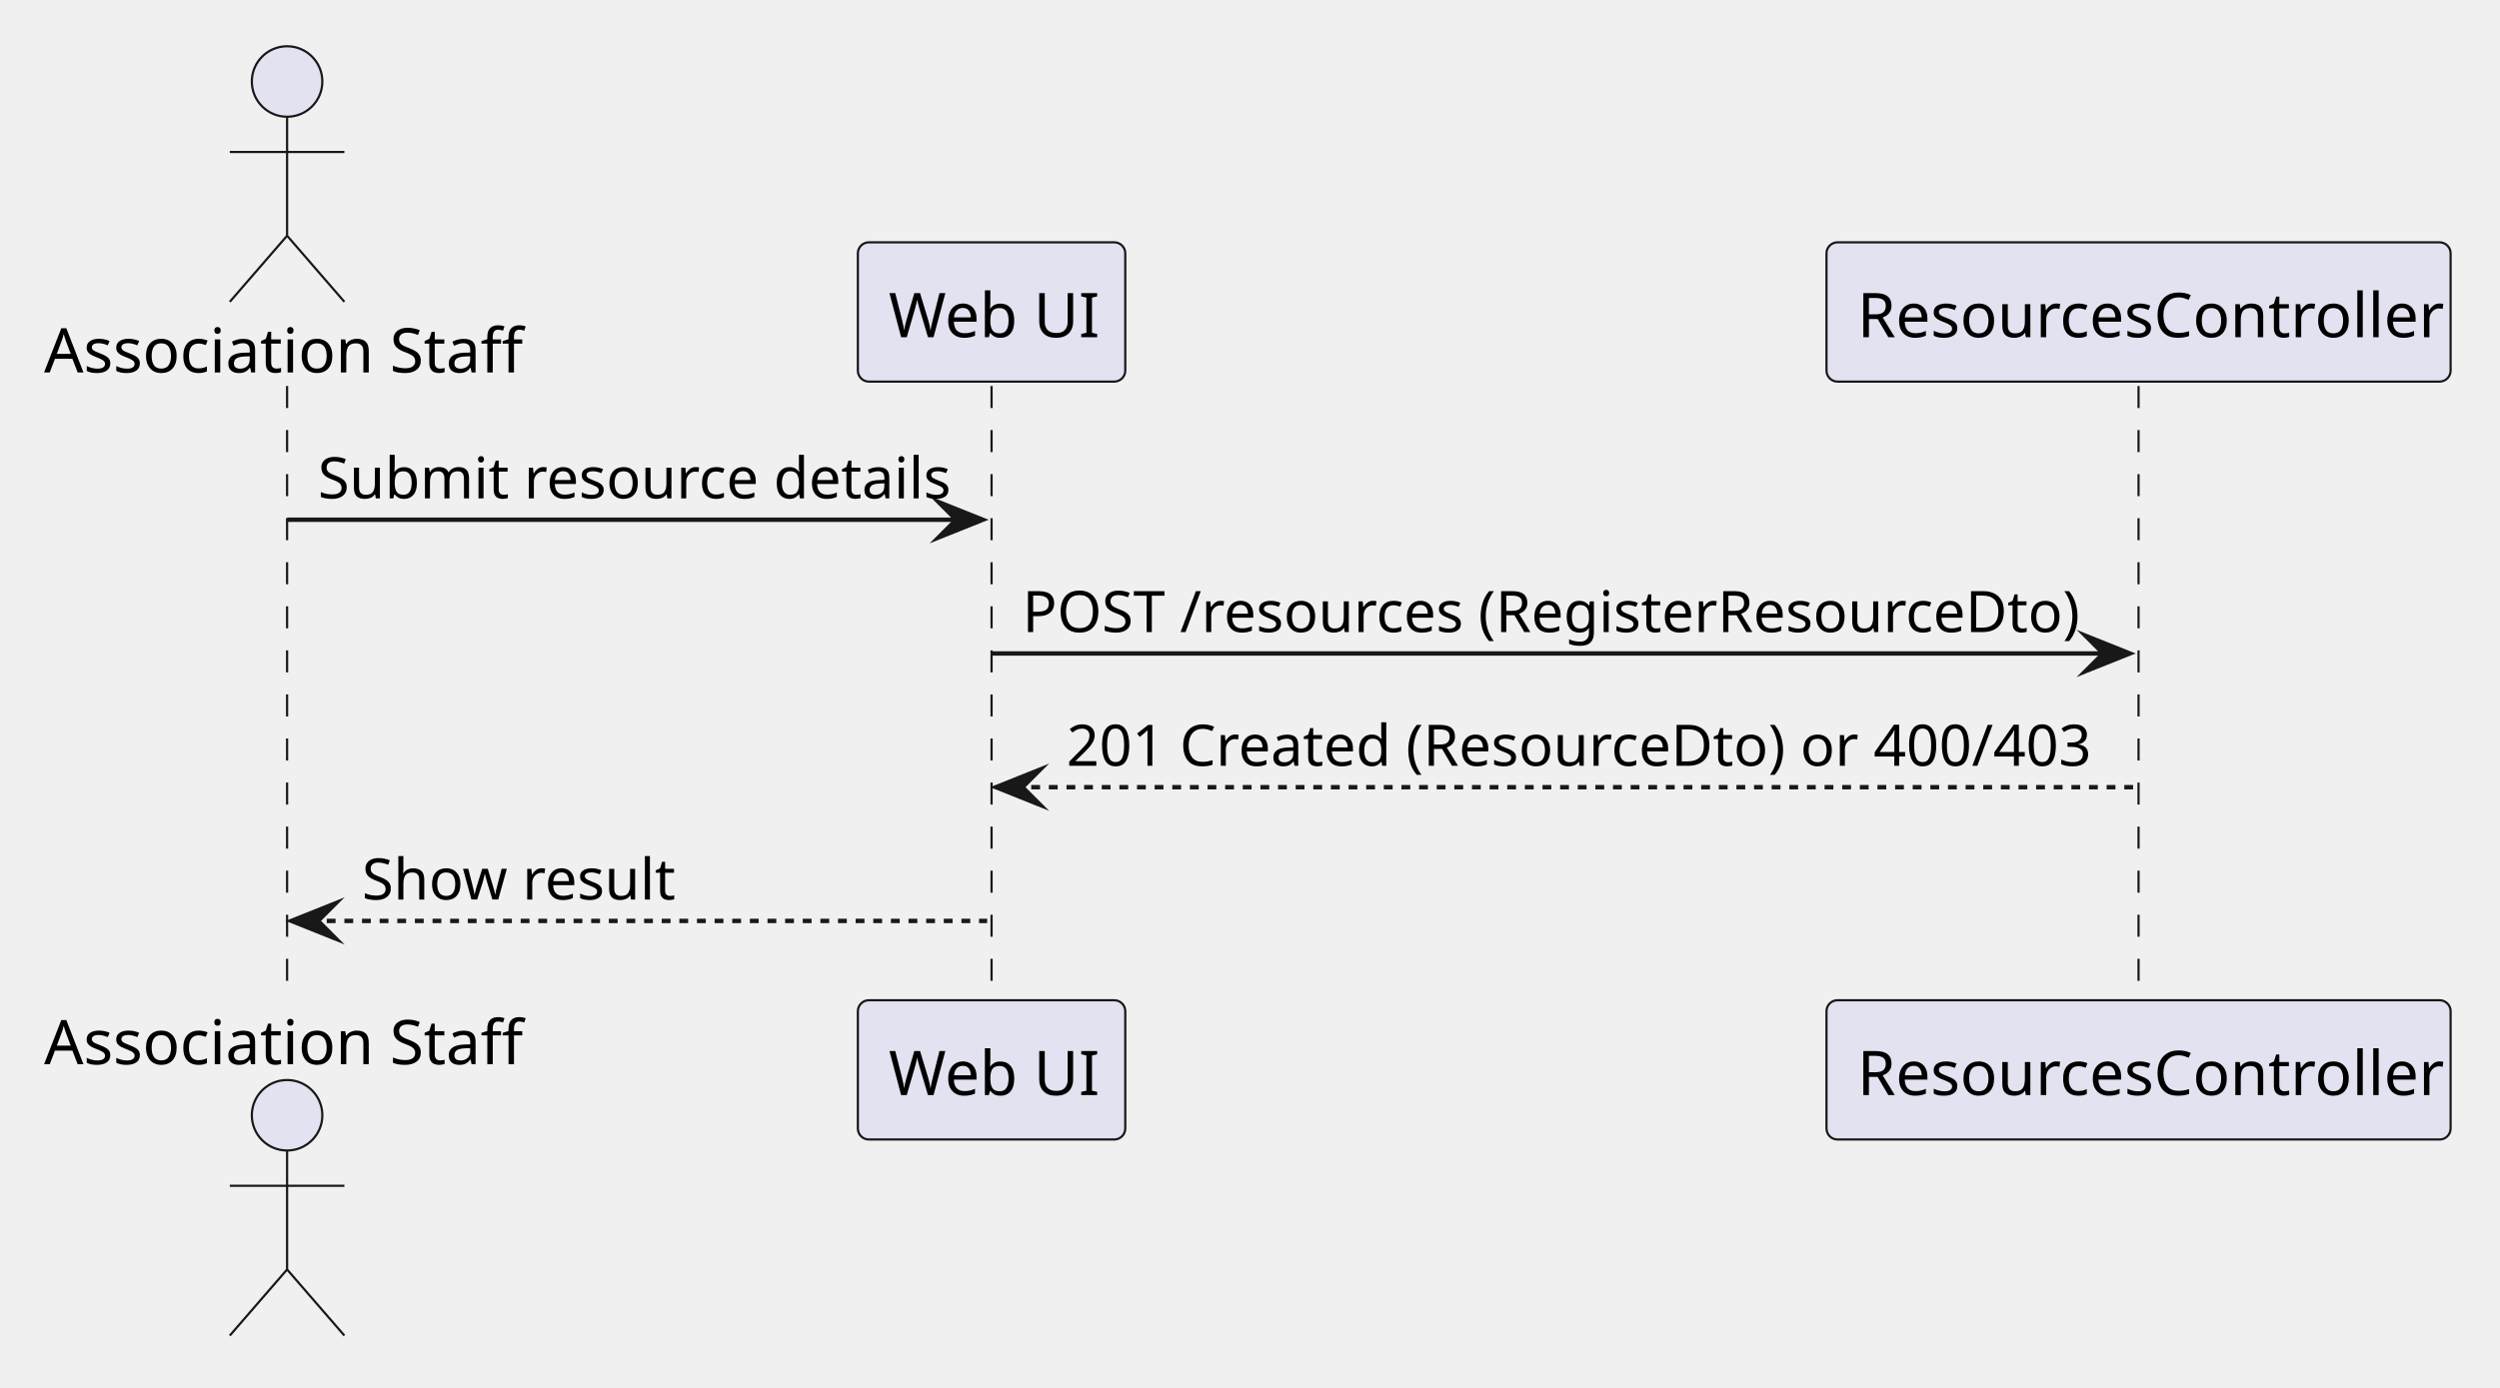
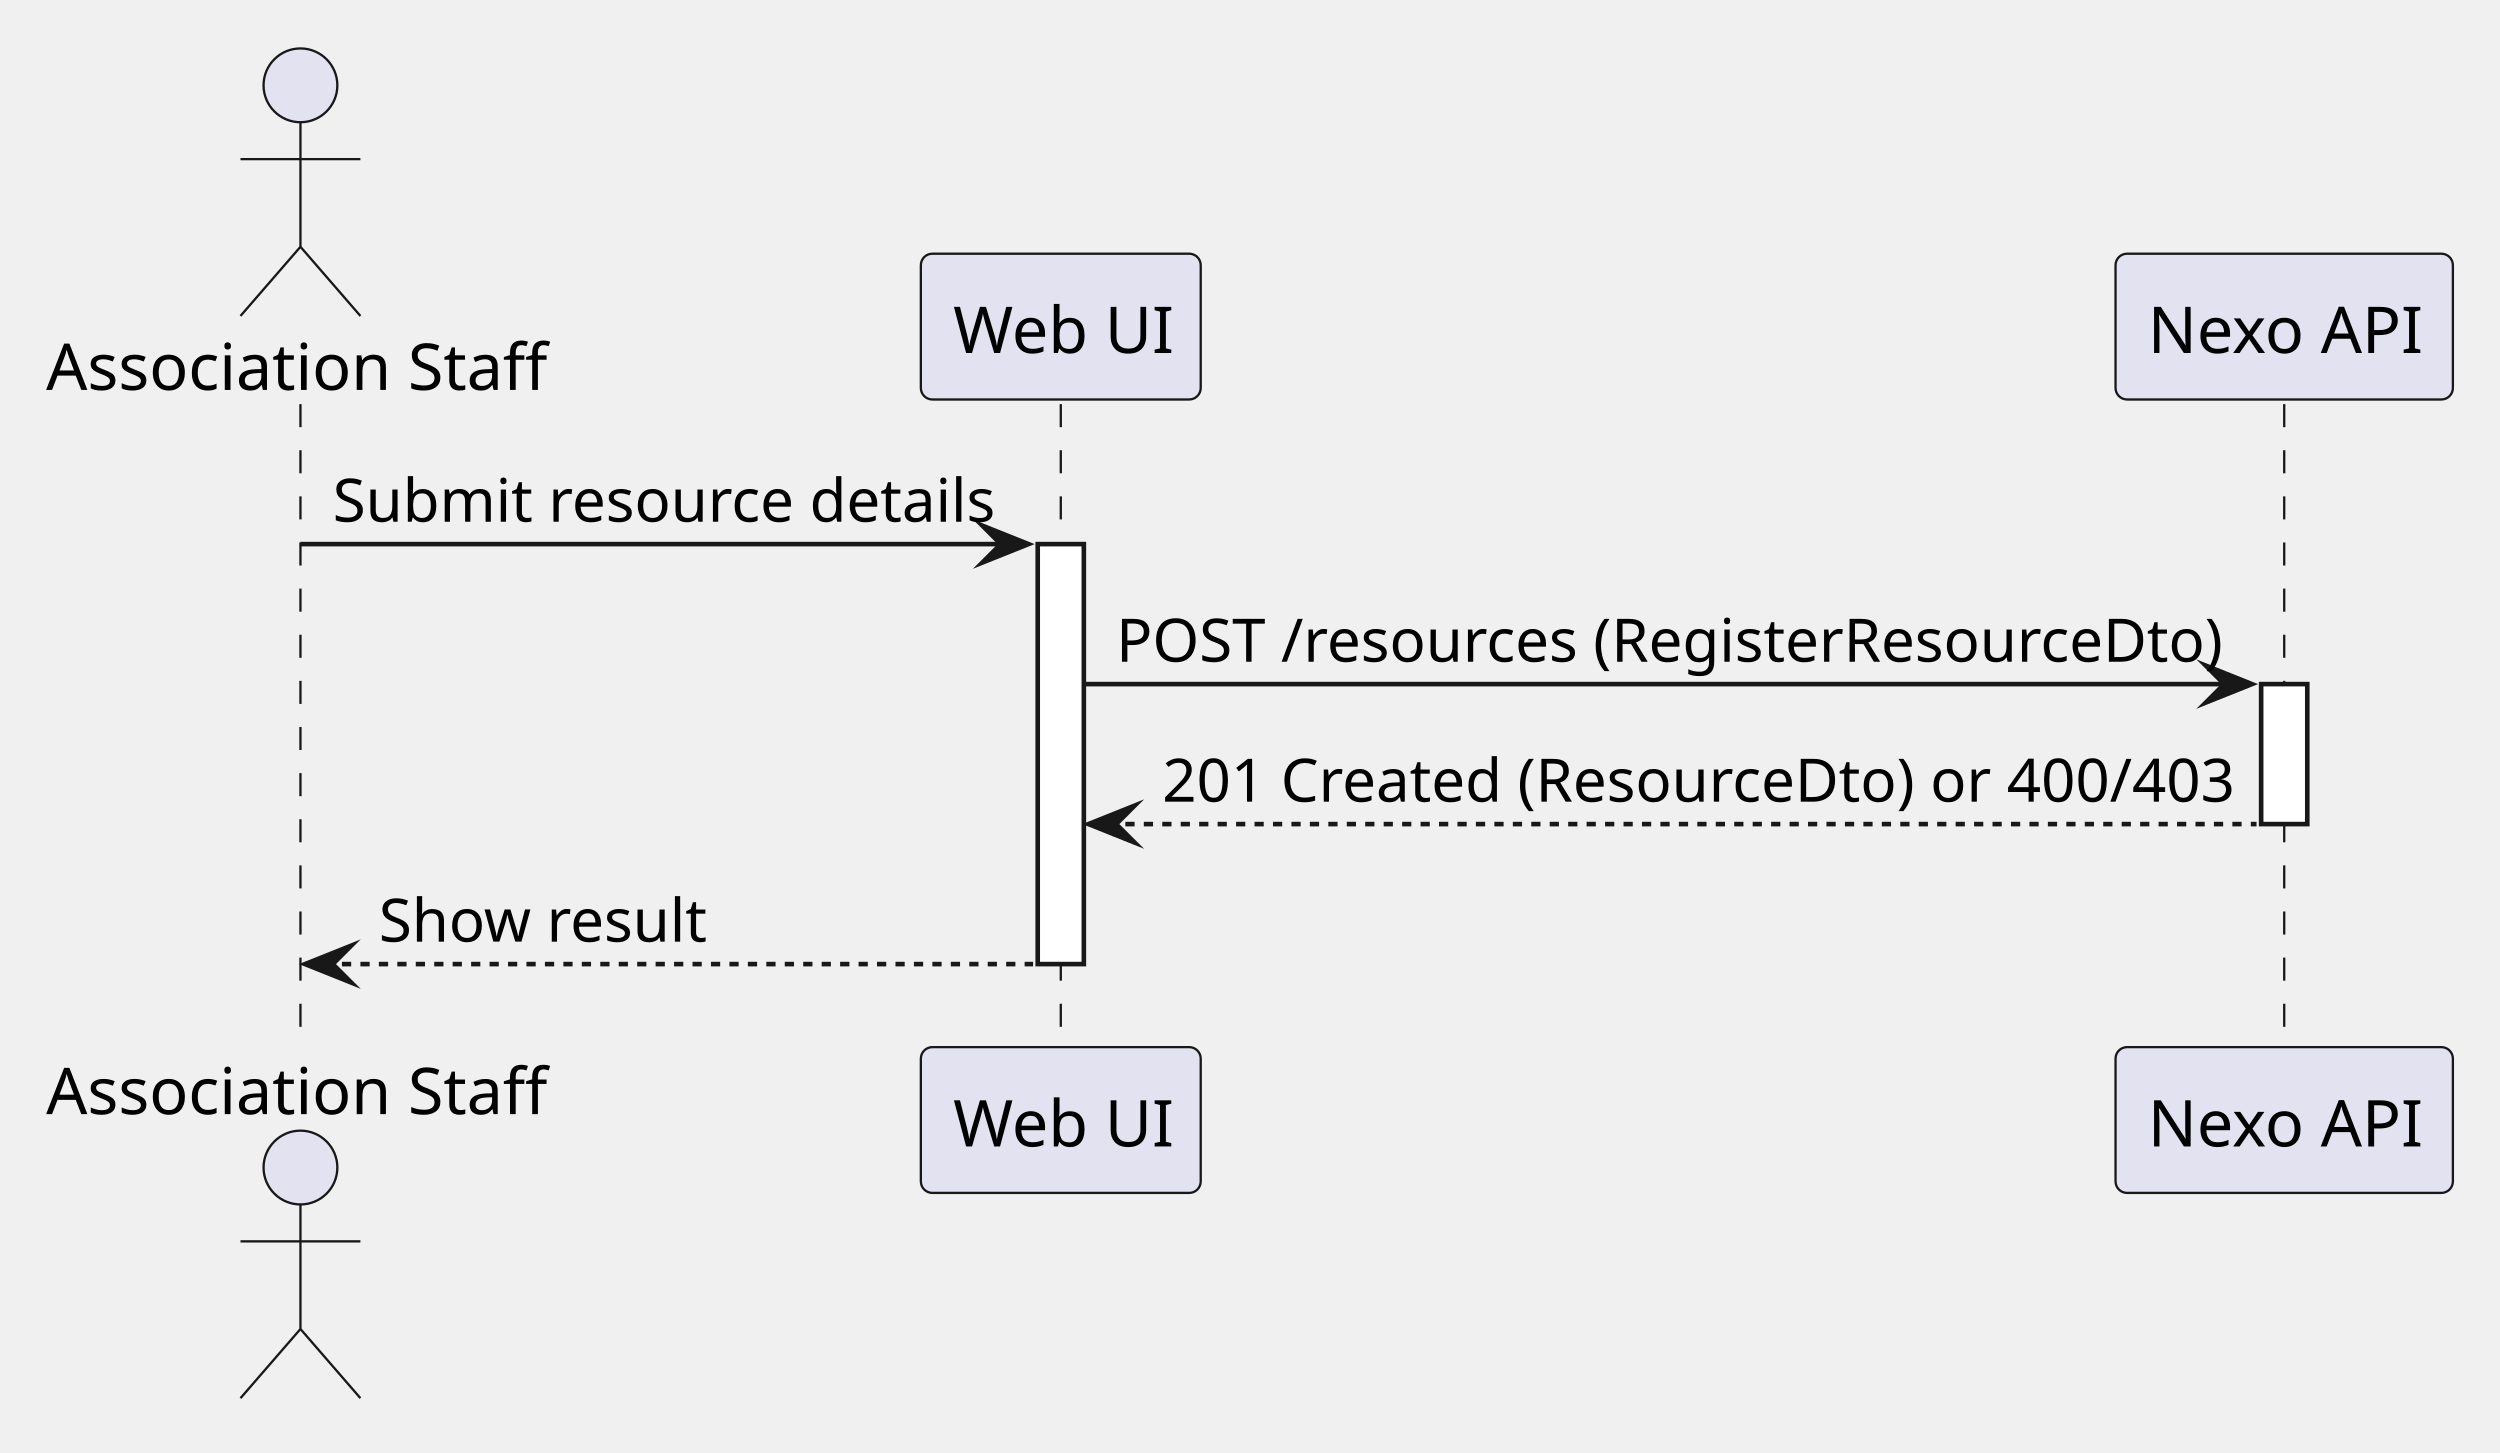
- <svg xmlns="http://www.w3.org/2000/svg" version="1.1" data-diagram-type="SEQUENCE" style="width:567px;height:315px;background:#FFFFFF;" width="567px" height="315px" viewBox="0 0 567 315" zoomAndPan="magnify" preserveAspectRatio="none" contentStyleType="text/css">
+ <svg xmlns="http://www.w3.org/2000/svg" version="1.1" data-diagram-type="SEQUENCE" style="width:542px;height:315px;background:#FFFFFF;" width="542px" height="315px" viewBox="0 0 542 315" zoomAndPan="magnify" preserveAspectRatio="none" contentStyleType="text/css">
  <defs />
  <g font-family="sans-serif" lengthAdjust="spacing">
    <g>
      <rect x="61.638" y="87.609" width="8" height="139.406" fill="#000" fill-opacity="0" />
      <line x1="65.138" y1="87.609" x2="65.138" y2="227.016" style="stroke:#181818;stroke-width:0.5;stroke-dasharray:5,5;" />
    </g>
    <g>
-       <rect x="221.478" y="87.609" width="8" height="139.406" fill="#000" fill-opacity="0" />
-       <line x1="224.978" y1="87.609" x2="224.978" y2="227.016" style="stroke:#181818;stroke-width:0.5;stroke-dasharray:5,5;" />
+       <rect x="226.478" y="87.609" width="8" height="139.406" fill="#000" fill-opacity="0" />
+       <line x1="229.978" y1="87.609" x2="229.978" y2="227.016" style="stroke:#181818;stroke-width:0.5;stroke-dasharray:5,5;" />
    </g>
    <g>
-       <rect x="481.718" y="87.609" width="8" height="139.406" fill="#000" fill-opacity="0" />
-       <line x1="485.218" y1="87.609" x2="485.218" y2="227.016" style="stroke:#181818;stroke-width:0.5;stroke-dasharray:5,5;" />
+       <rect x="224.978" y="117.961" width="10" height="91.055" fill="#FFF" style="stroke:#181818;stroke-width:1;" />
+     </g>
+     <g>
+       <rect x="491.718" y="87.609" width="8" height="139.406" fill="#000" fill-opacity="0" />
+       <line x1="495.218" y1="87.609" x2="495.218" y2="227.016" style="stroke:#181818;stroke-width:0.5;stroke-dasharray:5,5;" />
+     </g>
+     <g>
+       <rect x="490.218" y="148.313" width="10" height="30.352" fill="#FFF" style="stroke:#181818;stroke-width:1;" />
    </g>
    <text x="10" y="84.533" fill="#000" font-size="14" textLength="104.275">Association Staff</text>
    <ellipse cx="65.138" cy="18.5" rx="8" ry="8" fill="#E2E2F0" style="stroke:#181818;stroke-width:0.5;" />
    <path d="M65.138,26.5 L65.138,53.5 M52.138,34.5 L78.138,34.5 M65.138,53.5 L52.138,68.5 M65.138,53.5 L78.138,68.5" style="stroke:#181818;stroke-width:0.5;" fill="none" />
-     <rect x="194.64" y="55" width="60.676" height="31.609" fill="#E2E2F0" style="stroke:#181818;stroke-width:0.5;" rx="2.5" ry="2.5" />
-     <text x="201.64" y="76.533" fill="#000" font-size="14" textLength="46.676">Web UI</text>
-     <rect x="414.415" y="55" width="141.606" height="31.609" fill="#E2E2F0" style="stroke:#181818;stroke-width:0.5;" rx="2.5" ry="2.5" />
-     <text x="421.415" y="76.533" fill="#000" font-size="14" textLength="127.606">ResourcesController</text>
+     <rect x="199.64" y="55" width="60.676" height="31.609" fill="#E2E2F0" style="stroke:#181818;stroke-width:0.5;" rx="2.5" ry="2.5" />
+     <text x="206.64" y="76.533" fill="#000" font-size="14" textLength="46.676">Web UI</text>
+     <rect x="458.649" y="55" width="73.138" height="31.609" fill="#E2E2F0" style="stroke:#181818;stroke-width:0.5;" rx="2.5" ry="2.5" />
+     <text x="465.649" y="76.533" fill="#000" font-size="14" textLength="59.138">Nexo API</text>
    <text x="10" y="241.549" fill="#000" font-size="14" textLength="104.275">Association Staff</text>
    <ellipse cx="65.138" cy="253.125" rx="8" ry="8" fill="#E2E2F0" style="stroke:#181818;stroke-width:0.5;" />
    <path d="M65.138,261.125 L65.138,288.125 M52.138,269.125 L78.138,269.125 M65.138,288.125 L52.138,303.125 M65.138,288.125 L78.138,303.125" style="stroke:#181818;stroke-width:0.5;" fill="none" />
-     <rect x="194.64" y="227.016" width="60.676" height="31.609" fill="#E2E2F0" style="stroke:#181818;stroke-width:0.5;" rx="2.5" ry="2.5" />
-     <text x="201.64" y="248.549" fill="#000" font-size="14" textLength="46.676">Web UI</text>
-     <rect x="414.415" y="227.016" width="141.606" height="31.609" fill="#E2E2F0" style="stroke:#181818;stroke-width:0.5;" rx="2.5" ry="2.5" />
-     <text x="421.415" y="248.549" fill="#000" font-size="14" textLength="127.606">ResourcesController</text>
+     <rect x="199.64" y="227.016" width="60.676" height="31.609" fill="#E2E2F0" style="stroke:#181818;stroke-width:0.5;" rx="2.5" ry="2.5" />
+     <text x="206.64" y="248.549" fill="#000" font-size="14" textLength="46.676">Web UI</text>
+     <rect x="458.649" y="227.016" width="73.138" height="31.609" fill="#E2E2F0" style="stroke:#181818;stroke-width:0.5;" rx="2.5" ry="2.5" />
+     <text x="465.649" y="248.549" fill="#000" font-size="14" textLength="59.138">Nexo API</text>
    <polygon points="212.978,113.961,222.978,117.961,212.978,121.961,216.978,117.961" fill="#181818" style="stroke:#181818;stroke-width:1;stroke-linejoin:miter;stroke-miterlimit:10;" />
    <line x1="65.138" y1="117.961" x2="218.978" y2="117.961" style="stroke:#181818;stroke-width:1;" />
    <text x="72.138" y="113.104" fill="#000" font-size="13" textLength="135.84">Submit resource details</text>
-     <polygon points="473.218,144.313,483.218,148.313,473.218,152.313,477.218,148.313" fill="#181818" style="stroke:#181818;stroke-width:1;stroke-linejoin:miter;stroke-miterlimit:10;" />
-     <line x1="224.978" y1="148.313" x2="479.218" y2="148.313" style="stroke:#181818;stroke-width:1;" />
-     <text x="231.978" y="143.456" fill="#000" font-size="13" textLength="236.241">POST /resources (RegisterResourceDto)</text>
-     <polygon points="235.978,174.664,225.978,178.664,235.978,182.664,231.978,178.664" fill="#181818" style="stroke:#181818;stroke-width:1;stroke-linejoin:miter;stroke-miterlimit:10;" />
-     <line x1="229.978" y1="178.664" x2="484.218" y2="178.664" style="stroke:#181818;stroke-width:1;stroke-dasharray:2,2;" />
-     <text x="241.978" y="173.808" fill="#000" font-size="13" textLength="225.462">201 Created (ResourceDto) or 400/403</text>
+     <polygon points="478.218,144.313,488.218,148.313,478.218,152.313,482.218,148.313" fill="#181818" style="stroke:#181818;stroke-width:1;stroke-linejoin:miter;stroke-miterlimit:10;" />
+     <line x1="234.978" y1="148.313" x2="484.218" y2="148.313" style="stroke:#181818;stroke-width:1;" />
+     <text x="241.978" y="143.456" fill="#000" font-size="13" textLength="236.241">POST /resources (RegisterResourceDto)</text>
+     <polygon points="245.978,174.664,235.978,178.664,245.978,182.664,241.978,178.664" fill="#181818" style="stroke:#181818;stroke-width:1;stroke-linejoin:miter;stroke-miterlimit:10;" />
+     <line x1="239.978" y1="178.664" x2="489.218" y2="178.664" style="stroke:#181818;stroke-width:1;stroke-dasharray:2,2;" />
+     <text x="251.978" y="173.808" fill="#000" font-size="13" textLength="225.462">201 Created (ResourceDto) or 400/403</text>
    <polygon points="76.138,205.016,66.138,209.016,76.138,213.016,72.138,209.016" fill="#181818" style="stroke:#181818;stroke-width:1;stroke-linejoin:miter;stroke-miterlimit:10;" />
    <line x1="70.138" y1="209.016" x2="223.978" y2="209.016" style="stroke:#181818;stroke-width:1;stroke-dasharray:2,2;" />
    <text x="82.138" y="204.159" fill="#000" font-size="13" textLength="67.92">Show result</text>
  </g>
</svg>
